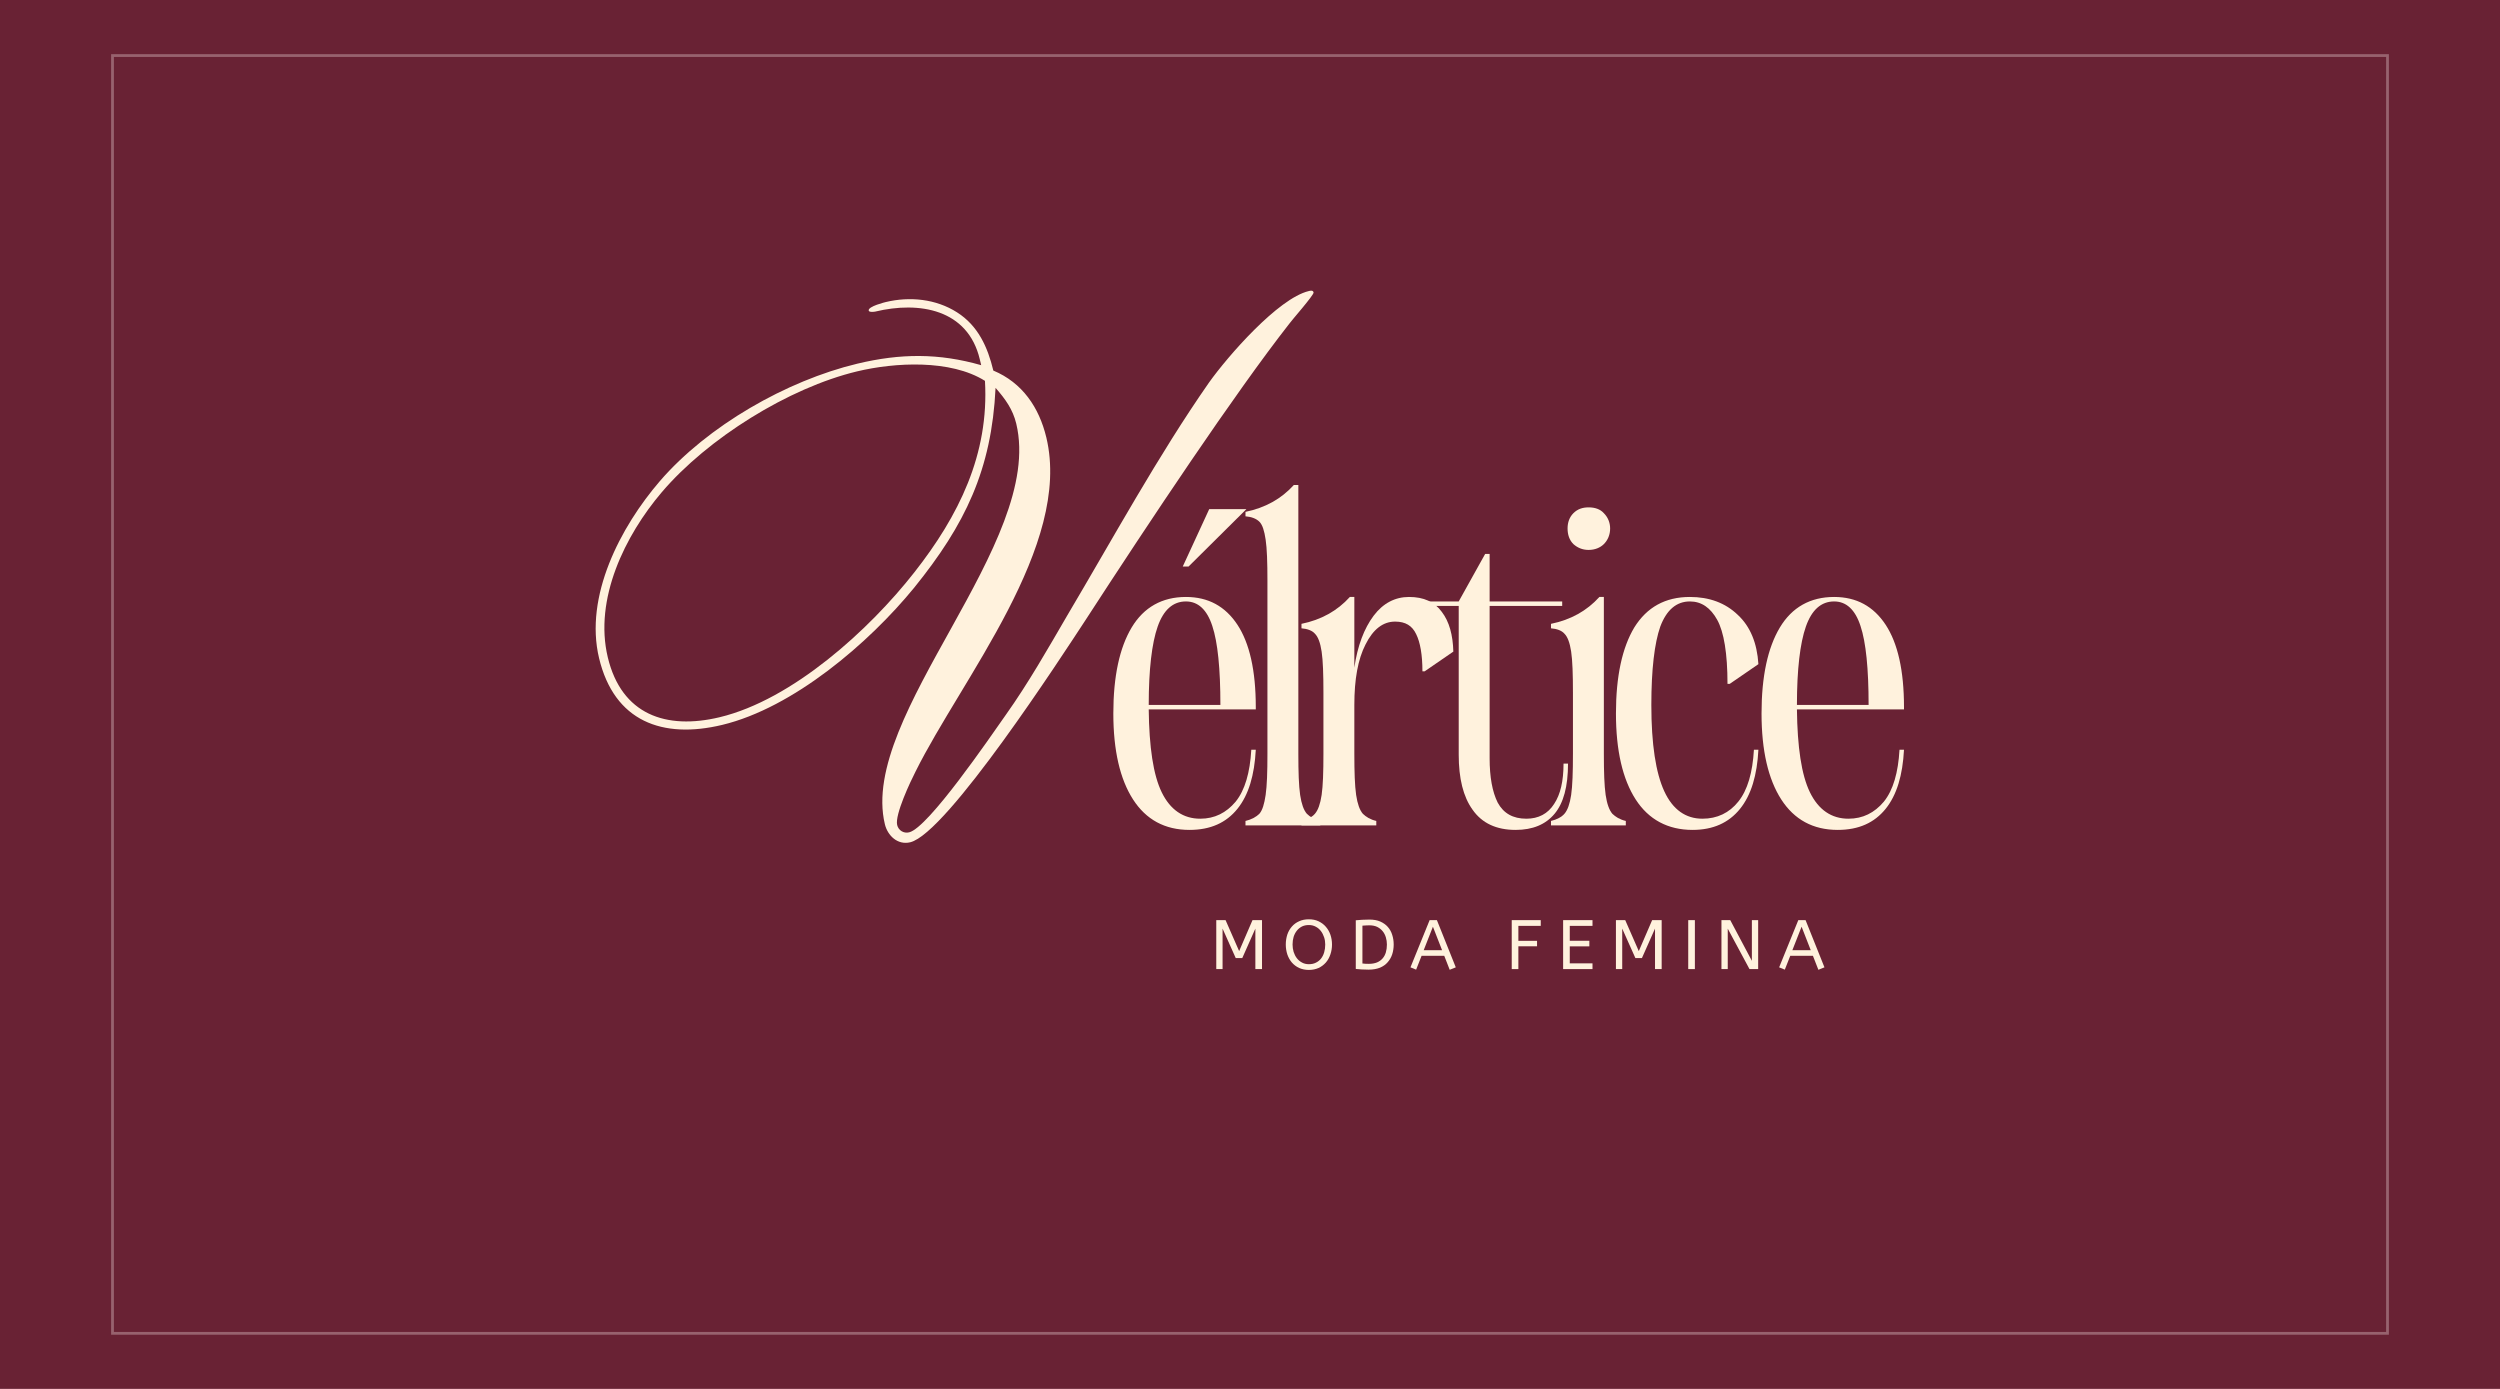
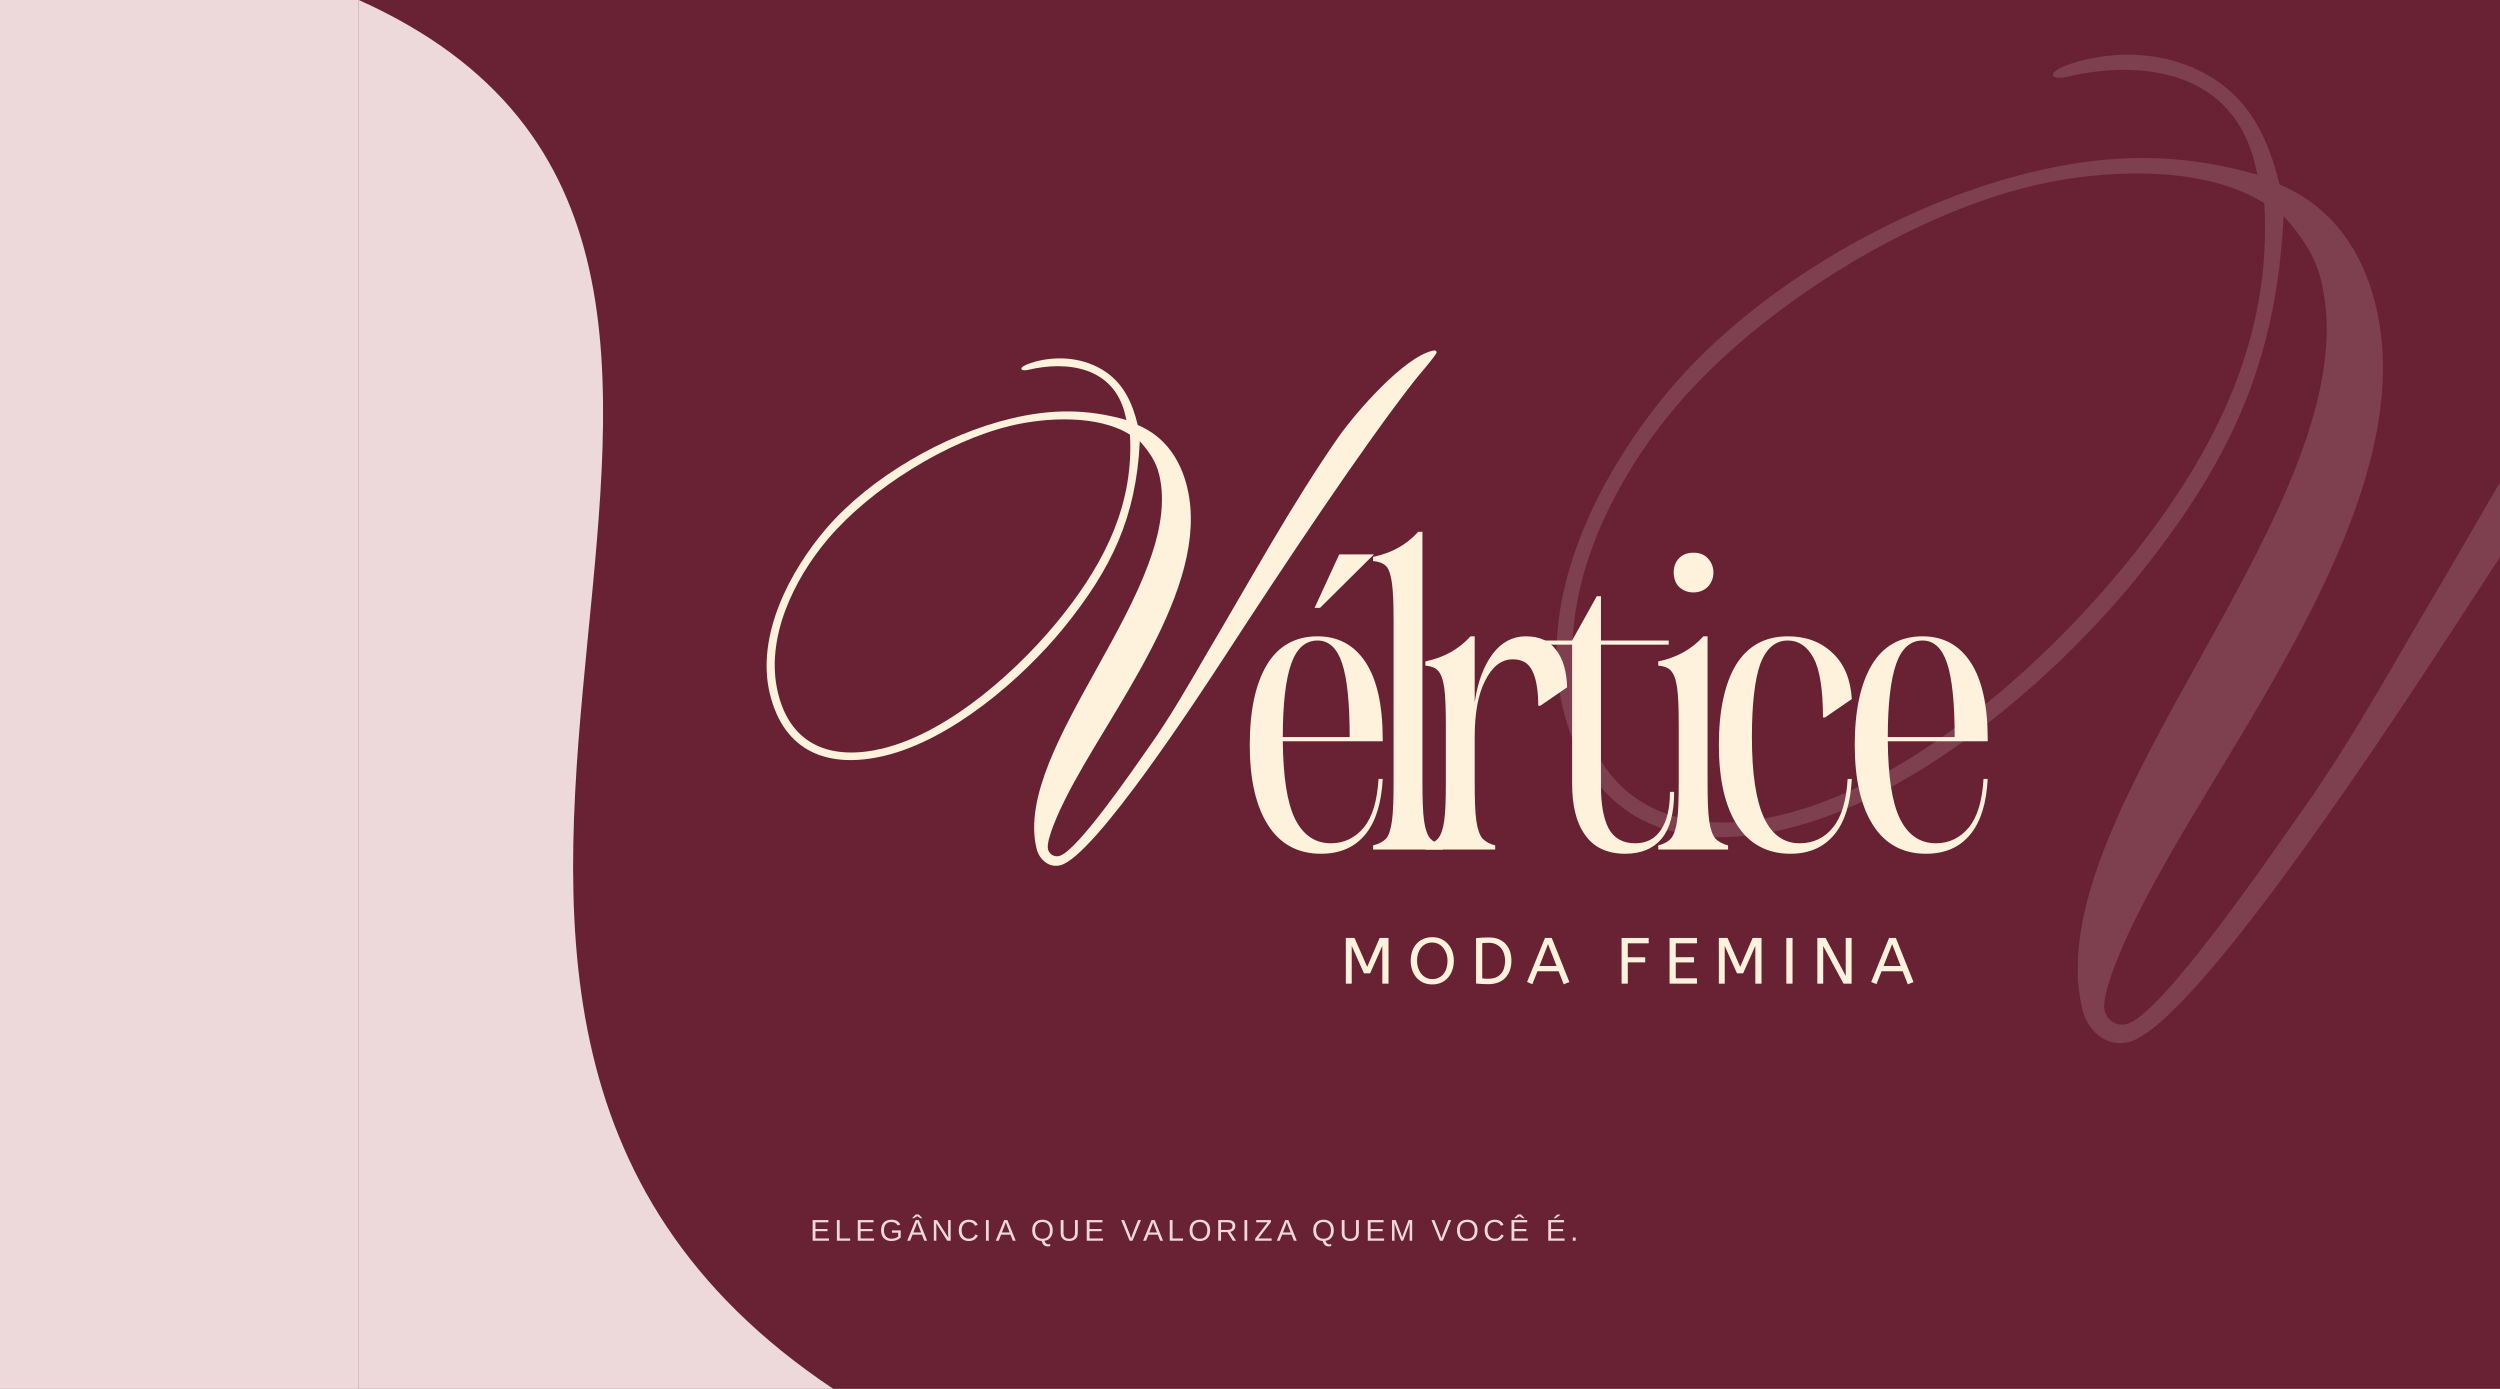
- <svg xmlns="http://www.w3.org/2000/svg" xmlns:xlink="http://www.w3.org/1999/xlink" width="900" height="500" viewBox="0 0 900 500">
-   <rect x="0" y="0" width="900" height="500" fill="#692234" />
-   <rect x="40.5" y="20.0" width="819.0" height="460.0" fill="none" stroke="#EED9DA" stroke-opacity=".35" />
-   <g transform="translate(-120.8333 -105.8333) scale(0.8333333)">
+ <svg xmlns="http://www.w3.org/2000/svg" xmlns:xlink="http://www.w3.org/1999/xlink" width="1080" height="600" viewBox="0 0 1080 600">
+   <rect x="0" y="0" width="1080" height="600" fill="#692234" />
+   <rect x="0" y="0" width="155" height="600" fill="#EED9DA" />
+   <path d="M155 0 C400 110 105 430 360 600 H155Z" fill="#EED9DA" />
+   <g opacity=".16">
+     <g transform="translate(-59.09091 -442.2727) scale(1.818182)">
+       <path transform="matrix(.260293,-.06244286,.06244286,.260293,427.8537,517.338)" d="M715-722C653-757 593-771 521-771 404-771 263-730 167-661 88-604 5-509 5-406 5-301 74-255 173-255 291-255 434-328 526-398 630-478 692-554 729-681 740-660 748-641 748-617 748-419 391-219 391-38 391-19 403 0 424 0 485 0 733-236 782-282 922-415 1102-582 1214-671 1217-674 1264-707 1264-711 1264-715 1260-715 1257-715 1206-715 1105-643 1066-609 959-514 856-400 756-297 713-252 669-205 622-164 589-135 458-16 426-16 417-16 410-23 410-32 410-49 447-95 459-109 566-237 790-405 790-584 790-634 773-679 732-709 732-748 725-785 697-814 669-843 629-857 589-857 589-857 559-857 559-850 559-847 567-846 569-846 642-846 715-815 715-732V-722ZM715-696C694-579 623-494 532-422 440-349 293-268 172-268 83-268 19-309 19-404 19-501 92-589 166-643 258-710 404-759 518-759 580-759 669-743 715-696Z" fill="#EED9DA" />
+     </g>
+   </g>
+   <g transform="translate(-44.33333 -84.33333) scale(0.9333333)">
    <defs>
      <clipPath id="clip_1">
        <path transform="matrix(.24,0,0,.24,0,0)" d="M0 0H6000V3375H0Z" clip-rule="evenodd" />
      </clipPath>
      <clipPath id="clip_2">
        <path transform="matrix(.24,0,0,.24,0,0)" d="M0 0H6000V3375H0Z" clip-rule="evenodd" />
      </clipPath>
      <clipPath id="clip_3">
        <path transform="matrix(.24,0,0,.24,0,0)" d="M0 0H6000V3375H0Z" clip-rule="evenodd" />
      </clipPath>
      <clipPath id="clip_4">
        <path transform="matrix(.24,0,0,.24,615.36,328.56)" d="M0 0H1472V808H0Z" clip-rule="evenodd" />
      </clipPath>
      <path id="font_5_78" d="M.224-.01C.169-.01 .127 .013 .098 .058 .069 .103 .054 .167 .054 .25 .054 .333 .068 .397 .095 .442 .122 .487 .163 .51 .216 .51 .266 .51 .304 .489 .331 .448 .358 .407 .372 .346 .372 .264V.259H.133C.134 .175 .143 .113 .162 .074 .181 .035 .21 .015 .248 .015 .28 .015 .306 .028 .327 .053 .348 .079 .359 .118 .362 .169H.372C.369 .112 .356 .068 .331 .037 .306 .006 .271-.01 .224-.01M.133 .269H.293C.293 .35 .287 .409 .275 .445 .263 .482 .243 .5 .216 .5 .187 .5 .166 .481 .153 .444 .14 .407 .133 .348 .133 .269M.209 .578 .268 .706H.351L.222 .578H.209Z" />
      <path id="font_5_93" d="M.024 .01C.037 .013 .048 .019 .055 .026 .062 .034 .066 .048 .069 .068 .072 .089 .073 .119 .073 .16V.546C.073 .587 .072 .618 .069 .638 .066 .658 .062 .671 .055 .678 .048 .685 .037 .689 .024 .69V.7C.068 .709 .104 .729 .132 .76H.142V.16C.142 .119 .143 .089 .146 .068 .149 .048 .154 .034 .161 .026 .168 .019 .178 .013 .191 .01V0H.024V.01Z" />
      <path id="font_5_109" d="M.034 .01C.047 .013 .058 .019 .064 .026 .071 .034 .076 .048 .079 .068 .082 .089 .083 .119 .083 .16V.296C.083 .337 .082 .368 .079 .388 .076 .408 .071 .421 .064 .428 .058 .435 .047 .439 .034 .44V.45C.078 .459 .114 .479 .142 .51H.152V.352C.159 .401 .174 .44 .195 .468 .216 .496 .243 .51 .274 .51 .307 .51 .331 .499 .347 .477 .364 .455 .372 .425 .373 .388L.309 .344H.304C.304 .381 .299 .409 .29 .427 .281 .446 .266 .455 .243 .455 .216 .455 .194 .438 .177 .404 .16 .371 .152 .326 .152 .269V.16C.152 .119 .153 .089 .156 .068 .159 .048 .164 .034 .171 .026 .178 .019 .188 .013 .201 .01V0H.034V.01Z" />
      <path id="font_5_113" d="M.206-.01C.163-.01 .131 .005 .11 .035 .089 .064 .079 .105 .079 .158V.49H.01V.5H.079L.138 .606H.148V.5H.31V.49H.148V.15C.148 .108 .154 .075 .166 .051 .179 .027 .2 .015 .23 .015 .257 .015 .278 .026 .292 .048 .306 .069 .313 .099 .313 .138H.323C.323 .087 .313 .05 .293 .026 .273 .002 .244-.01 .206-.01Z" />
      <path id="font_5_85" d="M.118 .615C.104 .615 .093 .62 .084 .628 .075 .637 .071 .649 .071 .663 .071 .676 .075 .688 .084 .697 .093 .706 .104 .71 .118 .71 .132 .71 .144 .706 .152 .697 .161 .688 .166 .676 .166 .663 .166 .649 .161 .637 .152 .628 .144 .62 .132 .615 .118 .615M.034 0V.01C.047 .013 .058 .019 .064 .026 .071 .034 .076 .048 .079 .068 .082 .089 .083 .119 .083 .16V.296C.083 .337 .082 .368 .079 .388 .076 .408 .071 .421 .064 .428 .058 .435 .047 .439 .034 .44V.45C.078 .459 .114 .479 .142 .51H.152V.16C.152 .119 .153 .089 .156 .068 .159 .048 .164 .034 .171 .026 .178 .019 .188 .013 .201 .01V0H.034Z" />
      <path id="font_5_73" d="M.225-.01C.17-.01 .127 .013 .098 .058 .069 .103 .054 .167 .054 .25 .054 .333 .068 .397 .095 .442 .123 .487 .164 .51 .219 .51 .262 .51 .298 .497 .326 .47 .354 .444 .369 .407 .372 .36L.308 .316H.303C.303 .384 .295 .432 .28 .459 .265 .486 .245 .5 .219 .5 .189 .5 .167 .481 .153 .444 .14 .407 .133 .348 .133 .269 .133 .181 .143 .117 .162 .076 .181 .035 .21 .015 .247 .015 .28 .015 .307 .028 .327 .053 .348 .079 .359 .118 .362 .169H.372C.369 .112 .356 .068 .331 .037 .306 .006 .271-.01 .225-.01Z" />
      <path id="font_5_77" d="M.224-.01C.169-.01 .127 .013 .098 .058 .069 .103 .054 .167 .054 .25 .054 .333 .068 .397 .095 .442 .122 .487 .163 .51 .216 .51 .266 .51 .304 .489 .331 .448 .358 .407 .372 .346 .372 .264V.259H.133C.134 .175 .143 .113 .162 .074 .181 .035 .21 .015 .248 .015 .28 .015 .306 .028 .327 .053 .348 .079 .359 .118 .362 .169H.372C.369 .112 .356 .068 .331 .037 .306 .006 .271-.01 .224-.01M.133 .269H.293C.293 .35 .287 .409 .275 .445 .263 .482 .243 .5 .216 .5 .187 .5 .166 .481 .153 .444 .14 .407 .133 .348 .133 .269Z" />
      <clipPath id="clip_6">
        <path transform="matrix(.24,0,0,.24,373.68,213.84)" d="M0 0H1646V1451H0Z" clip-rule="evenodd" />
      </clipPath>
      <clipPath id="clip_7">
        <path transform="matrix(.24,0,0,.24,667.68,517.68)" d="M0 0H1134V151H0Z" clip-rule="evenodd" />
      </clipPath>
      <path id="font_8_66" d="M.649 .579 .462 .158H.368L.18 .579V0H.09V.7H.223L.417 .257 .608 .7H.744V0H.649V.579Z" />
      <path id="font_8_68" d="M.05 .351C.05 .402 .058 .45 .072 .494 .087 .538 .109 .576 .137 .608 .166 .641 .2 .666 .241 .684 .282 .703 .328 .712 .38 .712 .431 .712 .477 .703 .518 .684 .559 .664 .594 .639 .622 .606 .651 .573 .673 .535 .688 .492 .703 .448 .711 .401 .711 .351 .711 .301 .703 .254 .688 .21 .673 .166 .652 .127 .623 .094 .594 .061 .56 .035 .519 .016 .478-.002 .432-.012 .38-.012 .328-.012 .282-.002 .241 .016 .2 .035 .166 .061 .137 .094 .109 .127 .087 .166 .072 .21 .058 .254 .05 .301 .05 .351M.147 .351C.147 .315 .152 .28 .162 .246 .173 .212 .188 .182 .208 .156 .228 .13 .253 .109 .281 .094 .31 .078 .343 .07 .38 .07 .419 .07 .452 .077 .481 .092 .51 .106 .535 .126 .554 .15 .574 .176 .589 .205 .599 .24 .609 .274 .614 .311 .614 .351 .614 .387 .609 .422 .598 .455 .587 .488 .572 .518 .552 .544 .532 .57 .508 .591 .479 .606 .449 .622 .417 .63 .38 .63 .343 .63 .31 .623 .281 .609 .253 .594 .228 .575 .208 .549 .188 .524 .173 .495 .162 .461 .152 .427 .147 .39 .147 .351Z" />
      <path id="font_8_57" d="M.09 .698C.121 .701 .152 .704 .182 .705 .212 .707 .246 .708 .285 .708 .345 .708 .397 .699 .44 .68 .483 .661 .519 .636 .548 .603 .577 .57 .598 .532 .611 .489 .625 .446 .632 .4 .632 .351 .632 .302 .625 .256 .611 .212 .597 .169 .575 .131 .546 .098 .518 .065 .481 .039 .436 .02 .39 .002 .337-.008 .274-.008 .236-.008 .203-.007 .174-.005 .146-.004 .118-.001 .09 .002V.698M.282 .626C.263 .626 .245 .626 .229 .624 .213 .623 .198 .622 .185 .621V.08C.199 .078 .214 .077 .229 .076 .244 .075 .26 .075 .277 .075 .322 .075 .36 .082 .393 .095 .426 .109 .452 .128 .473 .152 .495 .177 .51 .206 .52 .239 .53 .273 .535 .31 .535 .351 .535 .387 .53 .421 .52 .454 .51 .487 .495 .517 .474 .542 .453 .568 .427 .588 .395 .604 .363 .619 .325 .626 .282 .626Z" />
      <path id="font_8_54" d="M.01 .025 .284 .7H.388L.658 .025 .571-.01 .493 .19H.169L.091-.008 .01 .025M.199 .27H.462L.331 .606 .199 .27Z" />
      <path id="font_8_3" d="M0 0Z" />
      <path id="font_8_59" d="M.09 .7H.505V.618H.185V.404H.452V.326H.185V0H.09V.7Z" />
      <path id="font_8_58" d="M.09 .7H.51V.618H.185V.405H.465V.325H.185V.082H.51V0H.09V.7Z" />
      <path id="font_8_62" d="M.09 0V.7H.185V0H.09Z" />
      <path id="font_8_67" d="M.18 .578V0H.09V.7H.216L.525 .118V.7H.615V0H.491L.18 .578Z" />
    </defs>
    <g>
      <g clip-path="url(#clip_1)">

</g>
      <g clip-path="url(#clip_2)">

</g>
      <g clip-path="url(#clip_3)">
        <g>
          <g clip-path="url(#clip_4)">
            <use data-text="é" xlink:href="#font_5_78" transform="matrix(193.523,0,0,-193.5231,615.5098,483.5837)" fill="#fff2dd" />
            <use data-text="l" xlink:href="#font_5_93" transform="matrix(193.523,0,0,-193.5231,678.4044,483.5837)" fill="#fff2dd" />
            <use data-text="r" xlink:href="#font_5_109" transform="matrix(193.523,0,0,-193.5231,700.6592,483.5837)" fill="#fff2dd" />
            <use data-text="t" xlink:href="#font_5_113" transform="matrix(193.523,0,0,-193.5231,759.8769,483.5837)" fill="#fff2dd" />
            <use data-text="i" xlink:href="#font_5_85" transform="matrix(193.523,0,0,-193.5231,808.4507,483.5837)" fill="#fff2dd" />
            <use data-text="c" xlink:href="#font_5_73" transform="matrix(193.523,0,0,-193.5231,832.6408,483.5837)" fill="#fff2dd" />
            <use data-text="e" xlink:href="#font_5_77" transform="matrix(193.523,0,0,-193.5231,895.5353,483.5837)" fill="#fff2dd" />
          </g>
        </g>
        <g>
          <g>
            <path transform="matrix(.260293,-.06244286,.06244286,.260293,427.8537,517.338)" d="M715-722C653-757 593-771 521-771 404-771 263-730 167-661 88-604 5-509 5-406 5-301 74-255 173-255 291-255 434-328 526-398 630-478 692-554 729-681 740-660 748-641 748-617 748-419 391-219 391-38 391-19 403 0 424 0 485 0 733-236 782-282 922-415 1102-582 1214-671 1217-674 1264-707 1264-711 1264-715 1260-715 1257-715 1206-715 1105-643 1066-609 959-514 856-400 756-297 713-252 669-205 622-164 589-135 458-16 426-16 417-16 410-23 410-32 410-49 447-95 459-109 566-237 790-405 790-584 790-634 773-679 732-709 732-748 725-785 697-814 669-843 629-857 589-857 589-857 559-857 559-850 559-847 567-846 569-846 642-846 715-815 715-732V-722ZM715-696C694-579 623-494 532-422 440-349 293-268 172-268 83-268 19-309 19-404 19-501 92-589 166-643 258-710 404-759 518-759 580-759 669-743 715-696Z" fill="#fff2dd" />
          </g>
        </g>
        <g>
          <g>
            <use data-text="M" xlink:href="#font_8_66" transform="matrix(30.21045,0,0,-30.2109,667.7109,545.6466)" fill="#fff2dd" />
            <use data-text="O" xlink:href="#font_8_68" transform="matrix(30.21045,0,0,-30.2109,698.9478,545.6466)" fill="#fff2dd" />
            <use data-text="D" xlink:href="#font_8_57" transform="matrix(30.21045,0,0,-30.2109,727.9794,545.6466)" fill="#fff2dd" />
            <use data-text="A" xlink:href="#font_8_54" transform="matrix(30.21045,0,0,-30.2109,754.0203,545.6466)" fill="#fff2dd" />
            <use data-text=" " xlink:href="#font_8_3" transform="matrix(30.21045,0,0,-30.2109,780.2425,545.6466)" fill="#fff2dd" />
            <use data-text="F" xlink:href="#font_8_59" transform="matrix(30.21045,0,0,-30.2109,795.3478,545.6466)" fill="#fff2dd" />
            <use data-text="E" xlink:href="#font_8_58" transform="matrix(30.21045,0,0,-30.2109,817.5522,545.6466)" fill="#fff2dd" />
            <use data-text="M" xlink:href="#font_8_66" transform="matrix(30.21045,0,0,-30.2109,840.3608,545.6466)" fill="#fff2dd" />
            <use data-text="I" xlink:href="#font_8_62" transform="matrix(30.21045,0,0,-30.2109,871.5977,545.6466)" fill="#fff2dd" />
            <use data-text="N" xlink:href="#font_8_67" transform="matrix(30.21045,0,0,-30.2109,885.9478,545.6466)" fill="#fff2dd" />
            <use data-text="A" xlink:href="#font_8_54" transform="matrix(30.21045,0,0,-30.2109,913.2877,545.6466)" fill="#fff2dd" />
          </g>
        </g>
      </g>
    </g>
  </g>
+   <text x="350" y="536" font-family="Arial" font-size="13" fill="#EED9DA" text-anchor="start" letter-spacing="1.8">ELEGÂNCIA QUE VALORIZA QUEM VOCÊ É.</text>
</svg>
